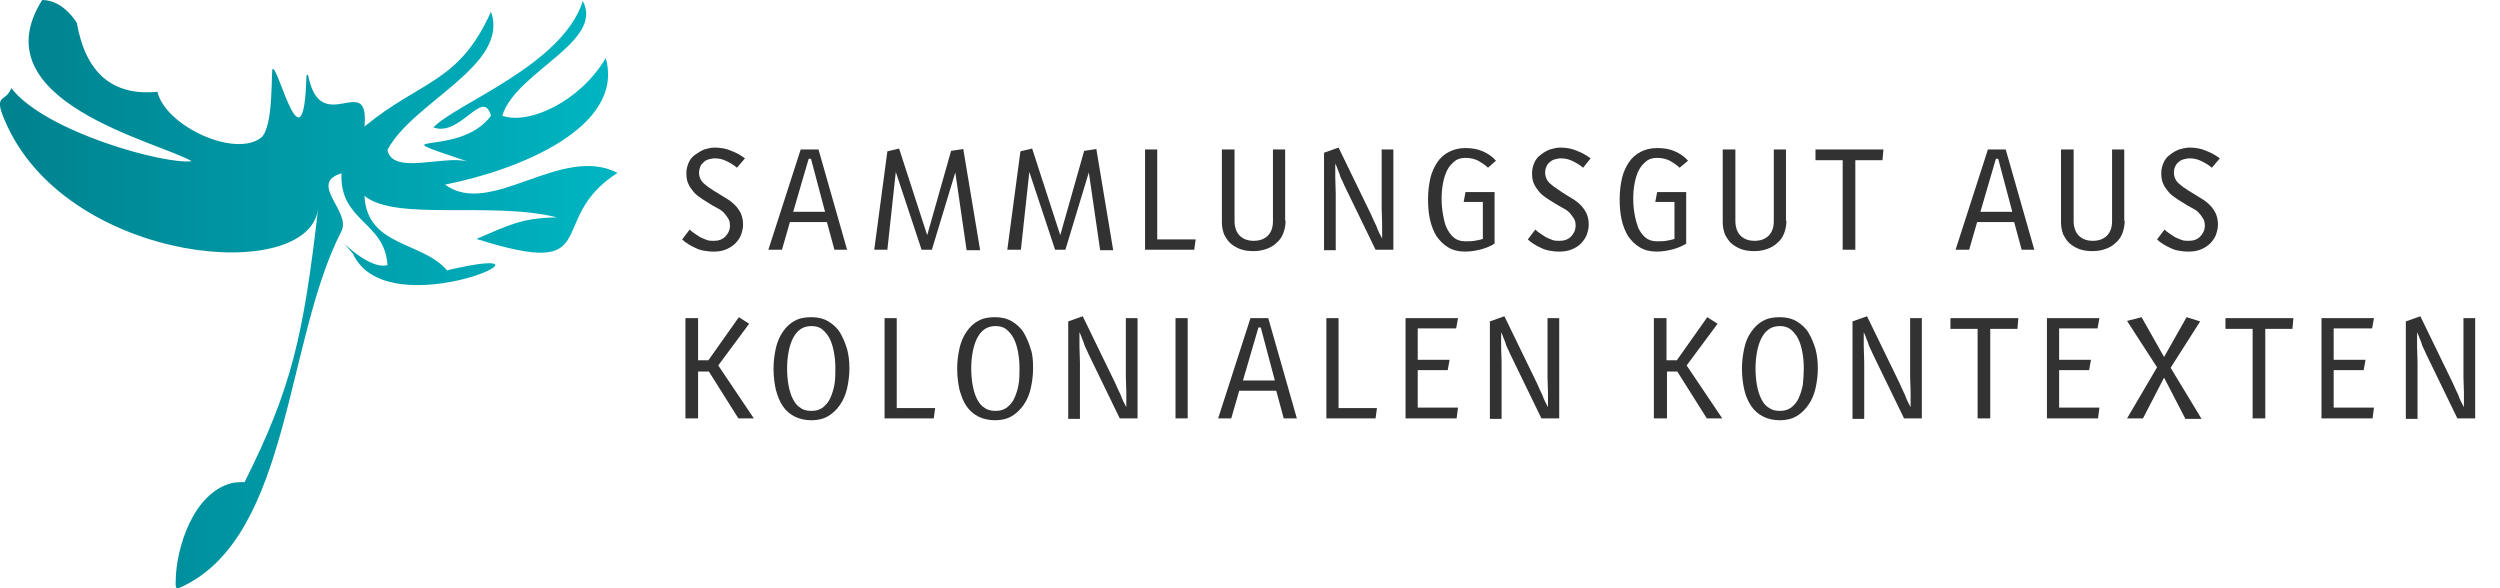
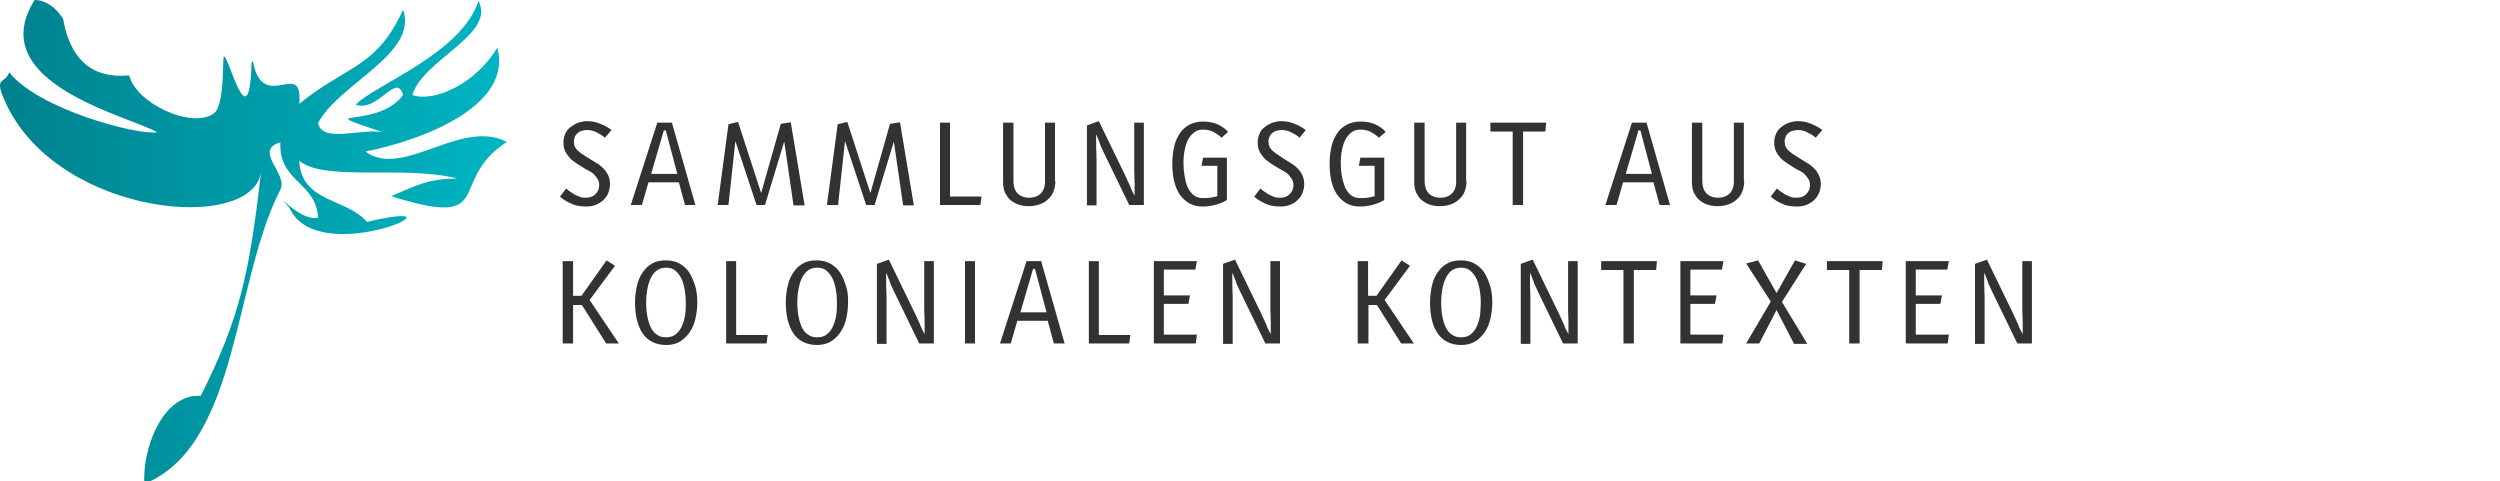
- <svg xmlns="http://www.w3.org/2000/svg" version="1.1" id="a" x="0px" y="0px" viewBox="0 0 533.6 125.4" style="enable-background:new 0 0 533.6 125.4;" xml:space="preserve">
-   <style type="text/css">
+ <svg xmlns="http://www.w3.org/2000/svg" version="1.1" id="a" x="0px" y="0px" viewBox="0 0 650 125" xml:space="preserve" width="650" height="125">
+   <defs id="defs148" />
+   <style type="text/css" id="style2">
	.st0{fill-rule:evenodd;clip-rule:evenodd;fill:url(#SVGID_1_);}
	.st1{enable-background:new    ;}
	.st2{fill:#323232;}
</style>
-   <linearGradient id="SVGID_1_" gradientUnits="userSpaceOnUse" x1="-3.397506e-03" y1="16750.748" x2="131.66" y2="16750.748" gradientTransform="matrix(1 0 0 1 0 -16688.059)">
-     <stop offset="0" style="stop-color:#00818E" />
-     <stop offset="1" style="stop-color:#00B5C2" />
+   <linearGradient id="SVGID_1_" gradientUnits="userSpaceOnUse" x1="-0.003" y1="16750.748" x2="131.66" y2="16750.748" gradientTransform="translate(0,-16688.059)">
+     <stop offset="0" style="stop-color:#00818E" id="stop4" />
+     <stop offset="1" style="stop-color:#00B5C2" id="stop6" />
  </linearGradient>
-   <path class="st0" d="M9,0c4.6,0,7.4,4.9,7.4,4.9c1.9,10.7,7.6,15.6,17.2,14.7c1.8,7.4,16.6,14.1,22.1,9.8c2.8-2.2,2.1-14.6,2.5-14.7  c1.2-0.6,6.6,22.4,7.2,1.7c0-0.5,0.3-0.6,0.4-0.2c2.7,13.4,13.1-1.3,12,10.8c12.2-10,20.1-9.2,27-24.5c4,11.5-16.7,19.2-22.1,29.5  c1.1,5.5,12.1,1,17.2,2.5c-20.5-6.9-1.9-0.5,4.9-9.8c-1.7-6.1-6.5,4.6-12.3,2.5c4.8-5.1,27.6-13.3,31.9-27  c4.6,8.8-14.3,15.1-17.2,24.5c5.6,2,16.5-2.9,22.1-12.3c4.1,14.8-18.6,23.9-34.3,27c9.7,7.2,24.8-8.7,36.8-2.5  c-15.8,10.1-2.2,22.9-30.1,14.1c6.8-2.9,9.6-4.5,17.2-4.6c-13.9-3.5-34.5,0.9-41.1-4.6c0.5,10.9,12.4,9.7,17.6,15.9  c29.4-6.9-12.6,12.9-20.1-3.6c-5.2-6,2.6,3.7,7.4,2.5c-0.5-9.3-10.3-9.3-9.8-19.6c-7.2,2.1,2.1,8.2,0,12.3  c-12,23.2-10.9,64.8-33.8,75.8c-0.3,0.1-1,0.6-1.4,0.4c-0.3-0.2-0.2-1.2-0.2-1.6c0.1-6.9,3.7-18.7,12-20.8c0.9-0.2,2.2-0.2,2.7-0.2  c10.1-20.1,12.6-31.4,15.7-58.4C66,60.8,15.4,56.4,1.6,27c-3.5-7.5-0.4-4.8,0.8-8.2c7.4,9.5,33.1,16.4,38.5,15.6  C33.7,30.2-4.6,21.6,9,0" />
-   <g class="st1">
-     <path class="st2" d="M157.3,35.8c-0.7-0.6-1.4-1-2.2-1.4c-0.8-0.4-1.6-0.6-2.5-0.6c-0.5,0-0.9,0.1-1.3,0.2   c-0.4,0.1-0.8,0.3-1.1,0.6s-0.6,0.6-0.7,0.9s-0.3,0.8-0.3,1.3c0,0.5,0.1,1,0.3,1.4c0.2,0.4,0.5,0.8,0.9,1.1   c0.4,0.3,0.8,0.7,1.2,0.9c0.4,0.3,0.9,0.6,1.4,0.9c0.7,0.4,1.4,0.9,2.1,1.3c0.7,0.4,1.3,0.9,1.8,1.4s0.9,1.1,1.2,1.7   c0.3,0.7,0.5,1.4,0.5,2.4c0,0.9-0.2,1.6-0.5,2.4c-0.3,0.7-0.8,1.3-1.3,1.8c-0.6,0.5-1.2,0.9-2,1.2s-1.6,0.4-2.5,0.4   c-0.8,0-1.5-0.1-2.1-0.2s-1.2-0.3-1.8-0.6c-0.5-0.2-1-0.5-1.5-0.8s-0.9-0.6-1.3-1l1.6-2.1c0.3,0.3,0.7,0.6,1,0.8   c0.4,0.3,0.8,0.5,1.2,0.8c0.4,0.2,0.9,0.4,1.4,0.6c0.5,0.2,1,0.2,1.6,0.2c1,0,1.8-0.3,2.4-0.9c0.6-0.6,1-1.4,1-2.3   c0-0.6-0.1-1.2-0.4-1.6c-0.3-0.5-0.6-0.9-1-1.3c-0.4-0.4-0.9-0.7-1.5-1c-0.6-0.3-1.1-0.6-1.7-1c-0.6-0.4-1.2-0.7-1.7-1.1   c-0.6-0.4-1.1-0.8-1.5-1.3c-0.4-0.5-0.8-1-1.1-1.7c-0.3-0.6-0.4-1.4-0.4-2.2c0-0.9,0.2-1.6,0.5-2.3c0.3-0.7,0.8-1.3,1.4-1.7   s1.2-0.8,1.9-1.1c0.7-0.2,1.5-0.4,2.2-0.4c1.3,0,2.5,0.2,3.6,0.7c1.1,0.4,2.1,1,2.9,1.6L157.3,35.8z" />
+   <path class="st0" d="m 9,0 c 4.6,0 7.4,4.9 7.4,4.9 1.9,10.7 7.6,15.6 17.2,14.7 1.8,7.4 16.6,14.1 22.1,9.8 2.8,-2.2 2.1,-14.6 2.5,-14.7 1.2,-0.6 6.6,22.4 7.2,1.7 0,-0.5 0.3,-0.6 0.4,-0.2 2.7,13.4 13.1,-1.3 12,10.8 12.2,-10 20.1,-9.2 27,-24.5 4,11.5 -16.7,19.2 -22.1,29.5 1.1,5.5 12.1,1 17.2,2.5 -20.5,-6.9 -1.9,-0.5 4.9,-9.8 -1.7,-6.1 -6.5,4.6 -12.3,2.5 4.8,-5.1 27.6,-13.3 31.9,-27 4.6,8.8 -14.3,15.1 -17.2,24.5 5.6,2 16.5,-2.9 22.1,-12.3 4.1,14.8 -18.6,23.9 -34.3,27 9.7,7.2 24.8,-8.7 36.8,-2.5 C 116,47 129.6,59.8 101.7,51 c 6.8,-2.9 9.6,-4.5 17.2,-4.6 -13.9,-3.5 -34.5,0.9 -41.1,-4.6 0.5,10.9 12.4,9.7 17.6,15.9 29.4,-6.9 -12.6,12.9 -20.1,-3.6 -5.2,-6 2.6,3.7 7.4,2.5 -0.5,-9.3 -10.3,-9.3 -9.8,-19.6 -7.2,2.1 2.1,8.2 0,12.3 -12,23.2 -10.9,64.8 -33.8,75.8 -0.3,0.1 -1,0.6 -1.4,0.4 -0.3,-0.2 -0.2,-1.2 -0.2,-1.6 0.1,-6.9 3.7,-18.7 12,-20.8 0.9,-0.2 2.2,-0.2 2.7,-0.2 C 62.3,82.8 64.8,71.5 67.9,44.5 66,60.8 15.4,56.4 1.6,27 -1.9,19.5 1.2,22.2 2.4,18.8 9.8,28.3 35.5,35.2 40.9,34.4 33.7,30.2 -4.6,21.6 9,0" id="path9" />
+   <g class="st1" id="g13">
+     <path class="st2" d="m 157.3,35.8 c -0.7,-0.6 -1.4,-1 -2.2,-1.4 -0.8,-0.4 -1.6,-0.6 -2.5,-0.6 -0.5,0 -0.9,0.1 -1.3,0.2 -0.4,0.1 -0.8,0.3 -1.1,0.6 -0.3,0.3 -0.6,0.6 -0.7,0.9 -0.1,0.3 -0.3,0.8 -0.3,1.3 0,0.5 0.1,1 0.3,1.4 0.2,0.4 0.5,0.8 0.9,1.1 0.4,0.3 0.8,0.7 1.2,0.9 0.4,0.3 0.9,0.6 1.4,0.9 0.7,0.4 1.4,0.9 2.1,1.3 0.7,0.4 1.3,0.9 1.8,1.4 0.5,0.5 0.9,1.1 1.2,1.7 0.3,0.7 0.5,1.4 0.5,2.4 0,0.9 -0.2,1.6 -0.5,2.4 -0.3,0.7 -0.8,1.3 -1.3,1.8 -0.6,0.5 -1.2,0.9 -2,1.2 -0.8,0.3 -1.6,0.4 -2.5,0.4 -0.8,0 -1.5,-0.1 -2.1,-0.2 -0.6,-0.1 -1.2,-0.3 -1.8,-0.6 -0.5,-0.2 -1,-0.5 -1.5,-0.8 -0.5,-0.3 -0.9,-0.6 -1.3,-1 l 1.6,-2.1 c 0.3,0.3 0.7,0.6 1,0.8 0.4,0.3 0.8,0.5 1.2,0.8 0.4,0.2 0.9,0.4 1.4,0.6 0.5,0.2 1,0.2 1.6,0.2 1,0 1.8,-0.3 2.4,-0.9 0.6,-0.6 1,-1.4 1,-2.3 0,-0.6 -0.1,-1.2 -0.4,-1.6 -0.3,-0.5 -0.6,-0.9 -1,-1.3 -0.4,-0.4 -0.9,-0.7 -1.5,-1 -0.6,-0.3 -1.1,-0.6 -1.7,-1 -0.6,-0.4 -1.2,-0.7 -1.7,-1.1 -0.6,-0.4 -1.1,-0.8 -1.5,-1.3 -0.4,-0.5 -0.8,-1 -1.1,-1.7 -0.3,-0.6 -0.4,-1.4 -0.4,-2.2 0,-0.9 0.2,-1.6 0.5,-2.3 0.3,-0.7 0.8,-1.3 1.4,-1.7 0.6,-0.4 1.2,-0.8 1.9,-1.1 0.7,-0.2 1.5,-0.4 2.2,-0.4 1.3,0 2.5,0.2 3.6,0.7 1.1,0.4 2.1,1 2.9,1.6 z" id="path11" />
  </g>
-   <g class="st1">
-     <path class="st2" d="M178.1,53.3l-1.6-5.9h-7.9l-1.7,5.9H164l6.9-21.4h3.8l6.1,21.4H178.1z M173.1,33.9h-0.5l-3.3,11.3h6.8   L173.1,33.9z" />
+   <g class="st1" id="g17">
+     <path class="st2" d="m 178.1,53.3 -1.6,-5.9 h -7.9 l -1.7,5.9 H 164 l 6.9,-21.4 h 3.8 l 6.1,21.4 z m -5,-19.4 h -0.5 l -3.3,11.3 h 6.8 z" id="path15" />
  </g>
-   <g class="st1">
-     <path class="st2" d="M206.3,53.3l-2.4-16.5l-5,16.5h-2.2l-5.5-16.6l-1.8,16.6h-2.8l2.8-21l2.5-0.6l6,18.5l5.1-18l2.6-0.4l3.6,21.6   H206.3z" />
+   <g class="st1" id="g21">
+     <path class="st2" d="m 206.3,53.3 -2.4,-16.5 -5,16.5 h -2.2 l -5.5,-16.6 -1.8,16.6 h -2.8 l 2.8,-21 2.5,-0.6 6,18.5 5.1,-18 2.6,-0.4 3.6,21.6 h -2.9 z" id="path19" />
  </g>
-   <g class="st1">
-     <path class="st2" d="M234.8,53.3l-2.4-16.5l-5,16.5h-2.2l-5.5-16.6l-1.8,16.6H215l2.8-21l2.5-0.6l6,18.5l5.1-18l2.6-0.4l3.6,21.6   H234.8z" />
+   <g class="st1" id="g25">
+     <path class="st2" d="m 234.8,53.3 -2.4,-16.5 -5,16.5 h -2.2 l -5.5,-16.6 -1.8,16.6 H 215 l 2.8,-21 2.5,-0.6 6,18.5 5.1,-18 2.6,-0.4 3.6,21.6 h -2.8 z" id="path23" />
  </g>
-   <g class="st1">
-     <path class="st2" d="M254.9,53.3h-10.5V31.9h2.6v19.2h8.2L254.9,53.3z" />
+   <g class="st1" id="g29">
+     <path class="st2" d="M 254.9,53.3 H 244.4 V 31.9 h 2.6 v 19.2 h 8.2 z" id="path27" />
  </g>
-   <g class="st1">
-     <path class="st2" d="M274.4,47.1c0,1-0.2,1.9-0.5,2.7c-0.3,0.8-0.8,1.5-1.4,2c-0.6,0.6-1.3,1-2.1,1.3c-0.8,0.3-1.8,0.5-2.8,0.5   c-1,0-1.9-0.1-2.8-0.4c-0.8-0.3-1.5-0.7-2.1-1.2c-0.6-0.5-1-1.2-1.4-1.9c-0.3-0.8-0.5-1.6-0.5-2.6V31.9h2.7v15.3   c0,1.3,0.4,2.4,1.1,3.1c0.7,0.7,1.7,1.1,3,1.1c1.3,0,2.3-0.4,3-1.1s1.1-1.7,1.1-3.1V31.9h2.6V47.1z" />
+   <g class="st1" id="g33">
+     <path class="st2" d="m 274.4,47.1 c 0,1 -0.2,1.9 -0.5,2.7 -0.3,0.8 -0.8,1.5 -1.4,2 -0.6,0.6 -1.3,1 -2.1,1.3 -0.8,0.3 -1.8,0.5 -2.8,0.5 -1,0 -1.9,-0.1 -2.8,-0.4 -0.8,-0.3 -1.5,-0.7 -2.1,-1.2 -0.6,-0.5 -1,-1.2 -1.4,-1.9 -0.3,-0.8 -0.5,-1.6 -0.5,-2.6 V 31.9 h 2.7 v 15.3 c 0,1.3 0.4,2.4 1.1,3.1 0.7,0.7 1.7,1.1 3,1.1 1.3,0 2.3,-0.4 3,-1.1 0.7,-0.7 1.1,-1.7 1.1,-3.1 V 31.9 h 2.6 v 15.2 z" id="path31" />
  </g>
-   <g class="st1">
-     <path class="st2" d="M293.6,53.3l-6.7-13.8c-0.2-0.5-0.4-0.9-0.6-1.3c-0.2-0.4-0.3-0.7-0.4-1.1c-0.1-0.3-0.3-0.7-0.4-1   c-0.1-0.3-0.3-0.8-0.5-1.2c0,1,0,2,0,3.1c0,1,0.1,2.2,0.1,3.4v12h-2.5V32.6l3.1-1.1l6.9,14.2c0.4,0.9,0.8,1.8,1.2,2.6   c0.3,0.9,0.7,1.7,1.2,2.6c0-1,0-2.1,0-3.2s-0.1-2.2-0.1-3.2V31.9h2.5v21.4H293.6z" />
+   <g class="st1" id="g37">
+     <path class="st2" d="m 293.6,53.3 -6.7,-13.8 c -0.2,-0.5 -0.4,-0.9 -0.6,-1.3 -0.2,-0.4 -0.3,-0.7 -0.4,-1.1 -0.1,-0.3 -0.3,-0.7 -0.4,-1 -0.1,-0.3 -0.3,-0.8 -0.5,-1.2 0,1 0,2 0,3.1 0,1 0.1,2.2 0.1,3.4 v 12 h -2.5 V 32.6 l 3.1,-1.1 6.9,14.2 c 0.4,0.9 0.8,1.8 1.2,2.6 0.3,0.9 0.7,1.7 1.2,2.6 0,-1 0,-2.1 0,-3.2 0,-1.1 -0.1,-2.2 -0.1,-3.2 V 31.9 h 2.5 v 21.4 z" id="path35" />
  </g>
-   <g class="st1">
-     <path class="st2" d="M317.6,35.8c-0.6-0.6-1.4-1.1-2.1-1.5c-0.8-0.4-1.7-0.6-2.7-0.6c-0.9,0-1.7,0.2-2.3,0.7   c-0.6,0.5-1.2,1.1-1.6,1.9c-0.4,0.8-0.7,1.7-0.9,2.8c-0.2,1-0.3,2.1-0.3,3.3c0,1.2,0.1,2.3,0.3,3.4c0.2,1.1,0.4,2.1,0.8,2.9   c0.4,0.8,0.9,1.5,1.5,2c0.6,0.5,1.4,0.8,2.4,0.8c0.7,0,1.4,0,2-0.1c0.6-0.1,1.2-0.2,1.8-0.4v-7.9h-4.1l0.4-2.1h6.2v11   c-0.8,0.5-1.7,0.9-2.8,1.2c-1.1,0.3-2.3,0.5-3.5,0.5c-1.4,0-2.6-0.3-3.6-0.9s-1.8-1.4-2.5-2.4c-0.6-1-1.1-2.2-1.4-3.6   c-0.3-1.4-0.4-2.8-0.4-4.4s0.2-3,0.5-4.4c0.3-1.3,0.9-2.5,1.5-3.4s1.5-1.7,2.5-2.2c1-0.5,2.1-0.8,3.4-0.8c1.4,0,2.7,0.2,3.8,0.7   c1.1,0.5,2,1.1,2.8,2L317.6,35.8z" />
+   <g class="st1" id="g41">
+     <path class="st2" d="m 317.6,35.8 c -0.6,-0.6 -1.4,-1.1 -2.1,-1.5 -0.8,-0.4 -1.7,-0.6 -2.7,-0.6 -0.9,0 -1.7,0.2 -2.3,0.7 -0.6,0.5 -1.2,1.1 -1.6,1.9 -0.4,0.8 -0.7,1.7 -0.9,2.8 -0.2,1 -0.3,2.1 -0.3,3.3 0,1.2 0.1,2.3 0.3,3.4 0.2,1.1 0.4,2.1 0.8,2.9 0.4,0.8 0.9,1.5 1.5,2 0.6,0.5 1.4,0.8 2.4,0.8 0.7,0 1.4,0 2,-0.1 0.6,-0.1 1.2,-0.2 1.8,-0.4 v -7.9 h -4.1 l 0.4,-2.1 h 6.2 v 11 c -0.8,0.5 -1.7,0.9 -2.8,1.2 -1.1,0.3 -2.3,0.5 -3.5,0.5 -1.4,0 -2.6,-0.3 -3.6,-0.9 -1,-0.6 -1.8,-1.4 -2.5,-2.4 -0.6,-1 -1.1,-2.2 -1.4,-3.6 -0.3,-1.4 -0.4,-2.8 -0.4,-4.4 0,-1.6 0.2,-3 0.5,-4.4 0.3,-1.3 0.9,-2.5 1.5,-3.4 0.6,-0.9 1.5,-1.7 2.5,-2.2 1,-0.5 2.1,-0.8 3.4,-0.8 1.4,0 2.7,0.2 3.8,0.7 1.1,0.5 2,1.1 2.8,2 z" id="path39" />
  </g>
-   <g class="st1">
-     <path class="st2" d="M337.9,35.8c-0.7-0.6-1.4-1-2.2-1.4c-0.8-0.4-1.6-0.6-2.5-0.6c-0.5,0-0.9,0.1-1.3,0.2s-0.8,0.3-1.1,0.6   c-0.3,0.2-0.6,0.6-0.7,0.9c-0.2,0.4-0.3,0.8-0.3,1.3c0,0.5,0.1,1,0.3,1.4s0.5,0.8,0.9,1.1s0.8,0.7,1.2,0.9c0.4,0.3,0.9,0.6,1.3,0.9   c0.7,0.4,1.4,0.9,2.1,1.3c0.7,0.4,1.3,0.9,1.8,1.4c0.5,0.5,0.9,1.1,1.2,1.7c0.3,0.7,0.5,1.4,0.5,2.4c0,0.9-0.2,1.6-0.5,2.4   c-0.3,0.7-0.8,1.3-1.3,1.8s-1.2,0.9-2,1.2c-0.8,0.3-1.6,0.4-2.5,0.4c-0.8,0-1.5-0.1-2.1-0.2c-0.6-0.1-1.2-0.3-1.8-0.6   c-0.5-0.2-1-0.5-1.5-0.8s-0.9-0.6-1.3-1l1.6-2.1c0.3,0.3,0.7,0.6,1,0.8s0.8,0.5,1.2,0.8c0.4,0.2,0.9,0.4,1.4,0.6   c0.5,0.2,1,0.2,1.6,0.2c1,0,1.8-0.3,2.4-0.9c0.6-0.6,1-1.4,1-2.3c0-0.6-0.1-1.2-0.4-1.6s-0.6-0.9-1-1.3c-0.4-0.4-0.9-0.7-1.5-1   c-0.5-0.3-1.1-0.6-1.7-1c-0.6-0.4-1.2-0.7-1.7-1.1c-0.6-0.4-1.1-0.8-1.5-1.3s-0.8-1-1.1-1.7c-0.3-0.6-0.4-1.4-0.4-2.2   c0-0.9,0.2-1.6,0.5-2.3c0.3-0.7,0.8-1.3,1.4-1.7c0.6-0.5,1.2-0.8,1.9-1.1c0.7-0.2,1.5-0.4,2.2-0.4c1.3,0,2.5,0.2,3.6,0.7   c1.1,0.4,2.1,1,2.9,1.6L337.9,35.8z" />
+   <g class="st1" id="g45">
+     <path class="st2" d="m 337.9,35.8 c -0.7,-0.6 -1.4,-1 -2.2,-1.4 -0.8,-0.4 -1.6,-0.6 -2.5,-0.6 -0.5,0 -0.9,0.1 -1.3,0.2 -0.4,0.1 -0.8,0.3 -1.1,0.6 -0.3,0.2 -0.6,0.6 -0.7,0.9 -0.2,0.4 -0.3,0.8 -0.3,1.3 0,0.5 0.1,1 0.3,1.4 0.2,0.4 0.5,0.8 0.9,1.1 0.4,0.3 0.8,0.7 1.2,0.9 0.4,0.3 0.9,0.6 1.3,0.9 0.7,0.4 1.4,0.9 2.1,1.3 0.7,0.4 1.3,0.9 1.8,1.4 0.5,0.5 0.9,1.1 1.2,1.7 0.3,0.7 0.5,1.4 0.5,2.4 0,0.9 -0.2,1.6 -0.5,2.4 -0.3,0.7 -0.8,1.3 -1.3,1.8 -0.5,0.5 -1.2,0.9 -2,1.2 -0.8,0.3 -1.6,0.4 -2.5,0.4 -0.8,0 -1.5,-0.1 -2.1,-0.2 -0.6,-0.1 -1.2,-0.3 -1.8,-0.6 -0.5,-0.2 -1,-0.5 -1.5,-0.8 -0.5,-0.3 -0.9,-0.6 -1.3,-1 l 1.6,-2.1 c 0.3,0.3 0.7,0.6 1,0.8 0.3,0.2 0.8,0.5 1.2,0.8 0.4,0.2 0.9,0.4 1.4,0.6 0.5,0.2 1,0.2 1.6,0.2 1,0 1.8,-0.3 2.4,-0.9 0.6,-0.6 1,-1.4 1,-2.3 0,-0.6 -0.1,-1.2 -0.4,-1.6 -0.3,-0.4 -0.6,-0.9 -1,-1.3 -0.4,-0.4 -0.9,-0.7 -1.5,-1 -0.5,-0.3 -1.1,-0.6 -1.7,-1 -0.6,-0.4 -1.2,-0.7 -1.7,-1.1 -0.6,-0.4 -1.1,-0.8 -1.5,-1.3 -0.4,-0.5 -0.8,-1 -1.1,-1.7 -0.3,-0.6 -0.4,-1.4 -0.4,-2.2 0,-0.9 0.2,-1.6 0.5,-2.3 0.3,-0.7 0.8,-1.3 1.4,-1.7 0.6,-0.5 1.2,-0.8 1.9,-1.1 0.7,-0.2 1.5,-0.4 2.2,-0.4 1.3,0 2.5,0.2 3.6,0.7 1.1,0.4 2.1,1 2.9,1.6 z" id="path43" />
  </g>
-   <g class="st1">
-     <path class="st2" d="M358.5,35.8c-0.6-0.6-1.4-1.1-2.1-1.5c-0.8-0.4-1.7-0.6-2.7-0.6c-0.9,0-1.7,0.2-2.3,0.7   c-0.6,0.5-1.2,1.1-1.6,1.9c-0.4,0.8-0.7,1.7-0.9,2.8c-0.2,1-0.3,2.1-0.3,3.3c0,1.2,0.1,2.3,0.3,3.4c0.2,1.1,0.5,2.1,0.8,2.9   c0.4,0.8,0.9,1.5,1.5,2c0.6,0.5,1.4,0.8,2.4,0.8c0.7,0,1.4,0,2-0.1c0.6-0.1,1.2-0.2,1.8-0.4v-7.9h-4.1l0.4-2.1h6.2v11   c-0.8,0.5-1.7,0.9-2.8,1.2c-1.1,0.3-2.3,0.5-3.5,0.5c-1.4,0-2.6-0.3-3.6-0.9s-1.8-1.4-2.5-2.4c-0.6-1-1.1-2.2-1.4-3.6   c-0.3-1.4-0.4-2.8-0.4-4.4s0.2-3,0.5-4.4c0.3-1.3,0.9-2.5,1.5-3.4s1.5-1.7,2.5-2.2s2.1-0.8,3.5-0.8c1.4,0,2.7,0.2,3.8,0.7   s2,1.1,2.8,2L358.5,35.8z" />
+   <g class="st1" id="g49">
+     <path class="st2" d="m 358.5,35.8 c -0.6,-0.6 -1.4,-1.1 -2.1,-1.5 -0.8,-0.4 -1.7,-0.6 -2.7,-0.6 -0.9,0 -1.7,0.2 -2.3,0.7 -0.6,0.5 -1.2,1.1 -1.6,1.9 -0.4,0.8 -0.7,1.7 -0.9,2.8 -0.2,1 -0.3,2.1 -0.3,3.3 0,1.2 0.1,2.3 0.3,3.4 0.2,1.1 0.5,2.1 0.8,2.9 0.4,0.8 0.9,1.5 1.5,2 0.6,0.5 1.4,0.8 2.4,0.8 0.7,0 1.4,0 2,-0.1 0.6,-0.1 1.2,-0.2 1.8,-0.4 v -7.9 h -4.1 l 0.4,-2.1 h 6.2 v 11 c -0.8,0.5 -1.7,0.9 -2.8,1.2 -1.1,0.3 -2.3,0.5 -3.5,0.5 -1.4,0 -2.6,-0.3 -3.6,-0.9 -1,-0.6 -1.8,-1.4 -2.5,-2.4 -0.6,-1 -1.1,-2.2 -1.4,-3.6 -0.3,-1.4 -0.4,-2.8 -0.4,-4.4 0,-1.6 0.2,-3 0.5,-4.4 0.3,-1.3 0.9,-2.5 1.5,-3.4 0.6,-0.9 1.5,-1.7 2.5,-2.2 1,-0.5 2.1,-0.8 3.5,-0.8 1.4,0 2.7,0.2 3.8,0.7 1.1,0.5 2,1.1 2.8,2 z" id="path47" />
  </g>
-   <g class="st1">
-     <path class="st2" d="M381.3,47.1c0,1-0.2,1.9-0.5,2.7c-0.3,0.8-0.8,1.5-1.4,2c-0.6,0.6-1.3,1-2.1,1.3c-0.8,0.3-1.8,0.5-2.8,0.5   c-1,0-1.9-0.1-2.8-0.4c-0.8-0.3-1.5-0.7-2.1-1.2c-0.6-0.5-1-1.2-1.4-1.9c-0.3-0.8-0.5-1.6-0.5-2.6V31.9h2.7v15.3   c0,1.3,0.4,2.4,1.1,3.1c0.7,0.7,1.7,1.1,3,1.1c1.3,0,2.3-0.4,3-1.1s1.1-1.7,1.1-3.1V31.9h2.6V47.1z" />
+   <g class="st1" id="g53">
+     <path class="st2" d="m 381.3,47.1 c 0,1 -0.2,1.9 -0.5,2.7 -0.3,0.8 -0.8,1.5 -1.4,2 -0.6,0.6 -1.3,1 -2.1,1.3 -0.8,0.3 -1.8,0.5 -2.8,0.5 -1,0 -1.9,-0.1 -2.8,-0.4 -0.8,-0.3 -1.5,-0.7 -2.1,-1.2 -0.6,-0.5 -1,-1.2 -1.4,-1.9 -0.3,-0.8 -0.5,-1.6 -0.5,-2.6 V 31.9 h 2.7 v 15.3 c 0,1.3 0.4,2.4 1.1,3.1 0.7,0.7 1.7,1.1 3,1.1 1.3,0 2.3,-0.4 3,-1.1 0.7,-0.7 1.1,-1.7 1.1,-3.1 V 31.9 h 2.6 v 15.2 z" id="path51" />
  </g>
-   <g class="st1">
-     <path class="st2" d="M401.8,34.2H396v19.1h-2.7V34.2h-5.8v-2.3H402L401.8,34.2z" />
+   <g class="st1" id="g57">
+     <path class="st2" d="M 401.8,34.2 H 396 v 19.1 h -2.7 V 34.2 h -5.8 V 31.9 H 402 Z" id="path55" />
  </g>
-   <g class="st1">
-     <path class="st2" d="M431.5,53.3l-1.6-5.9H422l-1.7,5.9h-2.9l6.9-21.4h3.8l6.1,21.4H431.5z M426.5,33.9H426l-3.3,11.3h6.8   L426.5,33.9z" />
+   <g class="st1" id="g61">
+     <path class="st2" d="m 431.5,53.3 -1.6,-5.9 H 422 l -1.7,5.9 h -2.9 l 6.9,-21.4 h 3.8 l 6.1,21.4 z m -5,-19.4 H 426 l -3.3,11.3 h 6.8 z" id="path59" />
  </g>
-   <g class="st1">
-     <path class="st2" d="M453.5,47.1c0,1-0.2,1.9-0.5,2.7c-0.3,0.8-0.8,1.5-1.4,2c-0.6,0.6-1.3,1-2.1,1.3c-0.8,0.3-1.8,0.5-2.8,0.5   c-1,0-1.9-0.1-2.8-0.4c-0.8-0.3-1.5-0.7-2.1-1.2c-0.6-0.5-1-1.2-1.4-1.9c-0.3-0.8-0.5-1.6-0.5-2.6V31.9h2.7v15.3   c0,1.3,0.4,2.4,1.1,3.1c0.7,0.7,1.7,1.1,3,1.1c1.3,0,2.3-0.4,3-1.1s1.1-1.7,1.1-3.1V31.9h2.6V47.1z" />
+   <g class="st1" id="g65">
+     <path class="st2" d="m 453.5,47.1 c 0,1 -0.2,1.9 -0.5,2.7 -0.3,0.8 -0.8,1.5 -1.4,2 -0.6,0.6 -1.3,1 -2.1,1.3 -0.8,0.3 -1.8,0.5 -2.8,0.5 -1,0 -1.9,-0.1 -2.8,-0.4 -0.8,-0.3 -1.5,-0.7 -2.1,-1.2 -0.6,-0.5 -1,-1.2 -1.4,-1.9 -0.3,-0.8 -0.5,-1.6 -0.5,-2.6 V 31.9 h 2.7 v 15.3 c 0,1.3 0.4,2.4 1.1,3.1 0.7,0.7 1.7,1.1 3,1.1 1.3,0 2.3,-0.4 3,-1.1 0.7,-0.7 1.1,-1.7 1.1,-3.1 V 31.9 h 2.6 v 15.2 z" id="path63" />
  </g>
-   <g class="st1">
-     <path class="st2" d="M472.1,35.8c-0.7-0.6-1.4-1-2.2-1.4s-1.6-0.6-2.5-0.6c-0.5,0-0.9,0.1-1.3,0.2c-0.4,0.1-0.8,0.3-1.1,0.6   c-0.3,0.2-0.6,0.6-0.7,0.9c-0.2,0.4-0.3,0.8-0.3,1.3c0,0.5,0.1,1,0.3,1.4c0.2,0.4,0.5,0.8,0.9,1.1c0.4,0.3,0.8,0.7,1.2,0.9   c0.4,0.3,0.9,0.6,1.4,0.9c0.7,0.4,1.4,0.9,2.1,1.3s1.3,0.9,1.8,1.4c0.5,0.5,0.9,1.1,1.2,1.7c0.3,0.7,0.5,1.4,0.5,2.4   c0,0.9-0.2,1.6-0.5,2.4c-0.3,0.7-0.8,1.3-1.3,1.8c-0.6,0.5-1.2,0.9-2,1.2c-0.8,0.3-1.6,0.4-2.5,0.4c-0.8,0-1.5-0.1-2.1-0.2   c-0.7-0.1-1.2-0.3-1.8-0.6c-0.5-0.2-1-0.5-1.5-0.8s-0.9-0.6-1.3-1l1.6-2.1c0.3,0.3,0.7,0.6,1,0.8c0.4,0.3,0.8,0.5,1.2,0.8   c0.4,0.2,0.9,0.4,1.4,0.6c0.5,0.2,1,0.2,1.6,0.2c1,0,1.8-0.3,2.4-0.9s1-1.4,1-2.3c0-0.6-0.1-1.2-0.4-1.6c-0.3-0.5-0.6-0.9-1-1.3   c-0.4-0.4-0.9-0.7-1.5-1c-0.6-0.3-1.1-0.6-1.7-1c-0.6-0.4-1.2-0.7-1.7-1.1c-0.6-0.4-1.1-0.8-1.5-1.3c-0.4-0.5-0.8-1-1.1-1.7   s-0.4-1.4-0.4-2.2c0-0.9,0.2-1.6,0.5-2.3c0.3-0.7,0.8-1.3,1.4-1.7c0.6-0.5,1.2-0.8,1.9-1.1c0.7-0.2,1.5-0.4,2.2-0.4   c1.3,0,2.5,0.2,3.6,0.7c1.1,0.4,2.1,1,2.9,1.6L472.1,35.8z" />
+   <g class="st1" id="g69">
+     <path class="st2" d="m 472.1,35.8 c -0.7,-0.6 -1.4,-1 -2.2,-1.4 -0.8,-0.4 -1.6,-0.6 -2.5,-0.6 -0.5,0 -0.9,0.1 -1.3,0.2 -0.4,0.1 -0.8,0.3 -1.1,0.6 -0.3,0.2 -0.6,0.6 -0.7,0.9 -0.2,0.4 -0.3,0.8 -0.3,1.3 0,0.5 0.1,1 0.3,1.4 0.2,0.4 0.5,0.8 0.9,1.1 0.4,0.3 0.8,0.7 1.2,0.9 0.4,0.3 0.9,0.6 1.4,0.9 0.7,0.4 1.4,0.9 2.1,1.3 0.7,0.4 1.3,0.9 1.8,1.4 0.5,0.5 0.9,1.1 1.2,1.7 0.3,0.7 0.5,1.4 0.5,2.4 0,0.9 -0.2,1.6 -0.5,2.4 -0.3,0.7 -0.8,1.3 -1.3,1.8 -0.6,0.5 -1.2,0.9 -2,1.2 -0.8,0.3 -1.6,0.4 -2.5,0.4 -0.8,0 -1.5,-0.1 -2.1,-0.2 -0.7,-0.1 -1.2,-0.3 -1.8,-0.6 -0.5,-0.2 -1,-0.5 -1.5,-0.8 -0.5,-0.3 -0.9,-0.6 -1.3,-1 L 462,49 c 0.3,0.3 0.7,0.6 1,0.8 0.4,0.3 0.8,0.5 1.2,0.8 0.4,0.2 0.9,0.4 1.4,0.6 0.5,0.2 1,0.2 1.6,0.2 1,0 1.8,-0.3 2.4,-0.9 0.6,-0.6 1,-1.4 1,-2.3 0,-0.6 -0.1,-1.2 -0.4,-1.6 -0.3,-0.5 -0.6,-0.9 -1,-1.3 -0.4,-0.4 -0.9,-0.7 -1.5,-1 -0.6,-0.3 -1.1,-0.6 -1.7,-1 -0.6,-0.4 -1.2,-0.7 -1.7,-1.1 -0.6,-0.4 -1.1,-0.8 -1.5,-1.3 -0.4,-0.5 -0.8,-1 -1.1,-1.7 -0.3,-0.7 -0.4,-1.4 -0.4,-2.2 0,-0.9 0.2,-1.6 0.5,-2.3 0.3,-0.7 0.8,-1.3 1.4,-1.7 0.6,-0.5 1.2,-0.8 1.9,-1.1 0.7,-0.2 1.5,-0.4 2.2,-0.4 1.3,0 2.5,0.2 3.6,0.7 1.1,0.4 2.1,1 2.9,1.6 z" id="path67" />
  </g>
-   <g class="st1">
-     <path class="st2" d="M157.6,89.3l-6.3-10H149v10h-2.7V67.9h2.7v9h2.2l6.5-9.2l2.2,1.4l-6.6,8.9l7.6,11.3H157.6z" />
+   <g class="st1" id="g73">
+     <path class="st2" d="m 157.6,89.3 -6.3,-10 H 149 v 10 h -2.7 V 67.9 h 2.7 v 9 h 2.2 l 6.5,-9.2 2.2,1.4 -6.6,8.9 7.6,11.3 z" id="path71" />
  </g>
-   <g class="st1">
-     <path class="st2" d="M181.3,78.6c0,1.5-0.2,3-0.5,4.3c-0.3,1.3-0.8,2.5-1.5,3.5c-0.7,1-1.5,1.8-2.5,2.4c-1,0.6-2.2,0.9-3.6,0.9   c-1.4,0-2.6-0.3-3.6-0.8c-1-0.5-1.9-1.3-2.5-2.2c-0.7-1-1.1-2.1-1.5-3.5c-0.3-1.3-0.5-2.9-0.5-4.5c0-1.6,0.2-3,0.5-4.4   c0.3-1.3,0.8-2.5,1.5-3.5s1.5-1.8,2.5-2.3c1-0.6,2.2-0.8,3.6-0.8c1.4,0,2.6,0.3,3.6,0.9s1.9,1.4,2.5,2.4s1.1,2.2,1.5,3.5   C181.1,75.6,181.3,77,181.3,78.6z M178.3,78.6c0-1.2-0.1-2.3-0.3-3.4s-0.5-2.1-0.9-2.9c-0.4-0.8-1-1.5-1.6-2s-1.4-0.7-2.3-0.7   c-0.9,0-1.7,0.2-2.4,0.7c-0.7,0.5-1.2,1.2-1.6,2c-0.4,0.8-0.7,1.8-0.9,2.9c-0.2,1.1-0.3,2.2-0.3,3.4c0,1.3,0.1,2.5,0.3,3.6   c0.2,1.1,0.5,2.1,0.9,2.9c0.4,0.8,0.9,1.5,1.6,1.9c0.6,0.5,1.4,0.7,2.4,0.7c0.9,0,1.7-0.2,2.4-0.7c0.6-0.5,1.2-1.1,1.6-2   s0.7-1.8,0.9-2.9S178.3,79.8,178.3,78.6z" />
+   <g class="st1" id="g77">
+     <path class="st2" d="m 181.3,78.6 c 0,1.5 -0.2,3 -0.5,4.3 -0.3,1.3 -0.8,2.5 -1.5,3.5 -0.7,1 -1.5,1.8 -2.5,2.4 -1,0.6 -2.2,0.9 -3.6,0.9 -1.4,0 -2.6,-0.3 -3.6,-0.8 -1,-0.5 -1.9,-1.3 -2.5,-2.2 -0.7,-1 -1.1,-2.1 -1.5,-3.5 -0.3,-1.3 -0.5,-2.9 -0.5,-4.5 0,-1.6 0.2,-3 0.5,-4.4 0.3,-1.3 0.8,-2.5 1.5,-3.5 0.7,-1 1.5,-1.8 2.5,-2.3 1,-0.6 2.2,-0.8 3.6,-0.8 1.4,0 2.6,0.3 3.6,0.9 1,0.6 1.9,1.4 2.5,2.4 0.6,1 1.1,2.2 1.5,3.5 0.3,1.1 0.5,2.5 0.5,4.1 z m -3,0 c 0,-1.2 -0.1,-2.3 -0.3,-3.4 -0.2,-1.1 -0.5,-2.1 -0.9,-2.9 -0.4,-0.8 -1,-1.5 -1.6,-2 -0.6,-0.5 -1.4,-0.7 -2.3,-0.7 -0.9,0 -1.7,0.2 -2.4,0.7 -0.7,0.5 -1.2,1.2 -1.6,2 -0.4,0.8 -0.7,1.8 -0.9,2.9 -0.2,1.1 -0.3,2.2 -0.3,3.4 0,1.3 0.1,2.5 0.3,3.6 0.2,1.1 0.5,2.1 0.9,2.9 0.4,0.8 0.9,1.5 1.6,1.9 0.6,0.5 1.4,0.7 2.4,0.7 0.9,0 1.7,-0.2 2.4,-0.7 0.6,-0.5 1.2,-1.1 1.6,-2 0.4,-0.9 0.7,-1.8 0.9,-2.9 0.2,-1.1 0.2,-2.3 0.2,-3.5 z" id="path75" />
  </g>
-   <g class="st1">
-     <path class="st2" d="M199.3,89.3h-10.5V67.9h2.6v19.2h8.2L199.3,89.3z" />
+   <g class="st1" id="g81">
+     <path class="st2" d="M 199.3,89.3 H 188.8 V 67.9 h 2.6 v 19.2 h 8.2 z" id="path79" />
  </g>
-   <g class="st1">
-     <path class="st2" d="M220.5,78.6c0,1.5-0.2,3-0.5,4.3c-0.3,1.3-0.8,2.5-1.5,3.5c-0.7,1-1.5,1.8-2.5,2.4c-1,0.6-2.2,0.9-3.6,0.9   c-1.4,0-2.6-0.3-3.6-0.8c-1-0.5-1.9-1.3-2.5-2.2c-0.7-1-1.1-2.1-1.5-3.5c-0.3-1.3-0.5-2.9-0.5-4.5c0-1.6,0.2-3,0.5-4.4   c0.3-1.3,0.8-2.5,1.5-3.5s1.5-1.8,2.5-2.3c1-0.6,2.2-0.8,3.6-0.8c1.4,0,2.6,0.3,3.6,0.9s1.9,1.4,2.5,2.4s1.1,2.2,1.5,3.5   C220.4,75.6,220.5,77,220.5,78.6z M217.6,78.6c0-1.2-0.1-2.3-0.3-3.4s-0.5-2.1-0.9-2.9c-0.4-0.8-1-1.5-1.6-2s-1.4-0.7-2.3-0.7   c-0.9,0-1.7,0.2-2.4,0.7c-0.7,0.5-1.2,1.2-1.6,2c-0.4,0.8-0.7,1.8-0.9,2.9c-0.2,1.1-0.3,2.2-0.3,3.4c0,1.3,0.1,2.5,0.3,3.6   c0.2,1.1,0.5,2.1,0.9,2.9c0.4,0.8,0.9,1.5,1.6,1.9c0.6,0.5,1.4,0.7,2.4,0.7c0.9,0,1.7-0.2,2.4-0.7c0.6-0.5,1.2-1.1,1.6-2   s0.7-1.8,0.9-2.9S217.6,79.8,217.6,78.6z" />
+   <g class="st1" id="g85">
+     <path class="st2" d="m 220.5,78.6 c 0,1.5 -0.2,3 -0.5,4.3 -0.3,1.3 -0.8,2.5 -1.5,3.5 -0.7,1 -1.5,1.8 -2.5,2.4 -1,0.6 -2.2,0.9 -3.6,0.9 -1.4,0 -2.6,-0.3 -3.6,-0.8 -1,-0.5 -1.9,-1.3 -2.5,-2.2 -0.7,-1 -1.1,-2.1 -1.5,-3.5 -0.3,-1.3 -0.5,-2.9 -0.5,-4.5 0,-1.6 0.2,-3 0.5,-4.4 0.3,-1.3 0.8,-2.5 1.5,-3.5 0.7,-1 1.5,-1.8 2.5,-2.3 1,-0.6 2.2,-0.8 3.6,-0.8 1.4,0 2.6,0.3 3.6,0.9 1,0.6 1.9,1.4 2.5,2.4 0.6,1 1.1,2.2 1.5,3.5 0.4,1.1 0.5,2.5 0.5,4.1 z m -2.9,0 c 0,-1.2 -0.1,-2.3 -0.3,-3.4 -0.2,-1.1 -0.5,-2.1 -0.9,-2.9 -0.4,-0.8 -1,-1.5 -1.6,-2 -0.6,-0.5 -1.4,-0.7 -2.3,-0.7 -0.9,0 -1.7,0.2 -2.4,0.7 -0.7,0.5 -1.2,1.2 -1.6,2 -0.4,0.8 -0.7,1.8 -0.9,2.9 -0.2,1.1 -0.3,2.2 -0.3,3.4 0,1.3 0.1,2.5 0.3,3.6 0.2,1.1 0.5,2.1 0.9,2.9 0.4,0.8 0.9,1.5 1.6,1.9 0.6,0.5 1.4,0.7 2.4,0.7 0.9,0 1.7,-0.2 2.4,-0.7 0.6,-0.5 1.2,-1.1 1.6,-2 0.4,-0.9 0.7,-1.8 0.9,-2.9 0.2,-1.1 0.2,-2.3 0.2,-3.5 z" id="path83" />
  </g>
-   <g class="st1">
-     <path class="st2" d="M239,89.3l-6.7-13.8c-0.2-0.5-0.4-0.9-0.6-1.3c-0.2-0.4-0.3-0.7-0.4-1.1c-0.1-0.3-0.3-0.7-0.4-1   c-0.1-0.3-0.3-0.8-0.5-1.2c0,1,0,2,0,3.1c0,1,0.1,2.2,0.1,3.4v12H228V68.6l3.1-1.1l6.9,14.2c0.4,0.9,0.8,1.8,1.2,2.6   c0.3,0.9,0.7,1.7,1.2,2.6c0-1,0-2.1,0-3.2s-0.1-2.2-0.1-3.2V67.9h2.5v21.4H239z" />
+   <g class="st1" id="g89">
+     <path class="st2" d="m 239,89.3 -6.7,-13.8 c -0.2,-0.5 -0.4,-0.9 -0.6,-1.3 -0.2,-0.4 -0.3,-0.7 -0.4,-1.1 -0.1,-0.3 -0.3,-0.7 -0.4,-1 -0.1,-0.3 -0.3,-0.8 -0.5,-1.2 0,1 0,2 0,3.1 0,1 0.1,2.2 0.1,3.4 v 12 H 228 V 68.6 l 3.1,-1.1 6.9,14.2 c 0.4,0.9 0.8,1.8 1.2,2.6 0.3,0.9 0.7,1.7 1.2,2.6 0,-1 0,-2.1 0,-3.2 0,-1.1 -0.1,-2.2 -0.1,-3.2 V 67.9 h 2.5 v 21.4 z" id="path87" />
  </g>
-   <g class="st1">
-     <path class="st2" d="M250.9,89.3V67.9h2.6v21.4H250.9z" />
-     <path class="st2" d="M274,89.3l-1.6-5.9h-7.9l-1.7,5.9H260l6.9-21.4h3.8l6.1,21.4H274z M269.1,69.9h-0.5l-3.3,11.3h6.8L269.1,69.9z   " />
+   <g class="st1" id="g95">
+     <path class="st2" d="M 250.9,89.3 V 67.9 h 2.6 v 21.4 z" id="path91" />
+     <path class="st2" d="m 274,89.3 -1.6,-5.9 h -7.9 l -1.7,5.9 H 260 l 6.9,-21.4 h 3.8 l 6.1,21.4 z m -4.9,-19.4 h -0.5 l -3.3,11.3 h 6.8 z" id="path93" />
  </g>
-   <g class="st1">
-     <path class="st2" d="M293.6,89.3h-10.5V67.9h2.6v19.2h8.2L293.6,89.3z" />
+   <g class="st1" id="g99">
+     <path class="st2" d="M 293.6,89.3 H 283.1 V 67.9 h 2.6 v 19.2 h 8.2 z" id="path97" />
  </g>
-   <g class="st1">
-     <path class="st2" d="M310.8,70.1h-8.2v6.7h6.8l-0.4,2.2h-6.4V87h8.6l-0.3,2.3H300V67.9l11.2,0L310.8,70.1z" />
+   <g class="st1" id="g103">
+     <path class="st2" d="m 310.8,70.1 h -8.2 v 6.7 h 6.8 L 309,79 h -6.4 v 8 h 8.6 l -0.3,2.3 H 300 V 67.9 h 11.2 z" id="path101" />
  </g>
-   <g class="st1">
-     <path class="st2" d="M329,89.3l-6.7-13.8c-0.2-0.5-0.4-0.9-0.6-1.3c-0.2-0.4-0.3-0.7-0.4-1.1c-0.1-0.3-0.3-0.7-0.4-1   c-0.1-0.3-0.3-0.8-0.5-1.2c0,1,0,2,0,3.1c0,1,0.1,2.2,0.1,3.4v12H318V68.6l3.1-1.1l6.9,14.2c0.4,0.9,0.8,1.8,1.2,2.6   c0.3,0.9,0.7,1.7,1.2,2.6c0-1,0-2.1,0-3.2s-0.1-2.2-0.1-3.2V67.9h2.5v21.4H329z" />
+   <g class="st1" id="g107">
+     <path class="st2" d="m 329,89.3 -6.7,-13.8 c -0.2,-0.5 -0.4,-0.9 -0.6,-1.3 -0.2,-0.4 -0.3,-0.7 -0.4,-1.1 -0.1,-0.3 -0.3,-0.7 -0.4,-1 -0.1,-0.3 -0.3,-0.8 -0.5,-1.2 0,1 0,2 0,3.1 0,1 0.1,2.2 0.1,3.4 v 12 H 318 V 68.6 l 3.1,-1.1 6.9,14.2 c 0.4,0.9 0.8,1.8 1.2,2.6 0.3,0.9 0.7,1.7 1.2,2.6 0,-1 0,-2.1 0,-3.2 0,-1.1 -0.1,-2.2 -0.1,-3.2 V 67.9 h 2.5 v 21.4 z" id="path105" />
  </g>
-   <g class="st1">
-     <path class="st2" d="M364.3,89.3l-6.3-10h-2.2v10H353V67.9h2.7v9h2.2l6.5-9.2l2.2,1.4L360,78l7.6,11.3H364.3z" />
+   <g class="st1" id="g111">
+     <path class="st2" d="m 364.3,89.3 -6.3,-10 h -2.2 v 10 H 353 V 67.9 h 2.7 v 9 h 2.2 l 6.5,-9.2 2.2,1.4 -6.6,8.9 7.6,11.3 z" id="path109" />
  </g>
-   <g class="st1">
-     <path class="st2" d="M388,78.6c0,1.5-0.2,3-0.5,4.3c-0.3,1.3-0.8,2.5-1.5,3.5s-1.5,1.8-2.5,2.4c-1,0.6-2.2,0.9-3.6,0.9   c-1.4,0-2.6-0.3-3.6-0.8c-1-0.5-1.9-1.3-2.5-2.2s-1.2-2.1-1.5-3.5c-0.3-1.3-0.5-2.9-0.5-4.5c0-1.6,0.2-3,0.5-4.4s0.8-2.5,1.5-3.5   s1.5-1.8,2.5-2.3c1-0.6,2.2-0.8,3.6-0.8c1.4,0,2.6,0.3,3.6,0.9c1,0.6,1.9,1.4,2.5,2.4s1.1,2.2,1.5,3.5C387.8,75.6,388,77,388,78.6z    M385,78.6c0-1.2-0.1-2.3-0.3-3.4s-0.5-2.1-0.9-2.9c-0.4-0.8-1-1.5-1.6-2c-0.7-0.5-1.4-0.7-2.3-0.7c-0.9,0-1.7,0.2-2.4,0.7   c-0.7,0.5-1.2,1.2-1.6,2c-0.4,0.8-0.7,1.8-0.9,2.9c-0.2,1.1-0.3,2.2-0.3,3.4c0,1.3,0.1,2.5,0.3,3.6c0.2,1.1,0.5,2.1,0.9,2.9   c0.4,0.8,0.9,1.5,1.6,1.9c0.7,0.5,1.4,0.7,2.4,0.7c0.9,0,1.7-0.2,2.4-0.7c0.6-0.5,1.2-1.1,1.6-2s0.7-1.8,0.9-2.9   C384.9,81,385,79.8,385,78.6z" />
+   <g class="st1" id="g115">
+     <path class="st2" d="m 388,78.6 c 0,1.5 -0.2,3 -0.5,4.3 -0.3,1.3 -0.8,2.5 -1.5,3.5 -0.7,1 -1.5,1.8 -2.5,2.4 -1,0.6 -2.2,0.9 -3.6,0.9 -1.4,0 -2.6,-0.3 -3.6,-0.8 -1,-0.5 -1.9,-1.3 -2.5,-2.2 -0.6,-0.9 -1.2,-2.1 -1.5,-3.5 -0.3,-1.3 -0.5,-2.9 -0.5,-4.5 0,-1.6 0.2,-3 0.5,-4.4 0.3,-1.4 0.8,-2.5 1.5,-3.5 0.7,-1 1.5,-1.8 2.5,-2.3 1,-0.6 2.2,-0.8 3.6,-0.8 1.4,0 2.6,0.3 3.6,0.9 1,0.6 1.9,1.4 2.5,2.4 0.6,1 1.1,2.2 1.5,3.5 0.3,1.1 0.5,2.5 0.5,4.1 z m -3,0 c 0,-1.2 -0.1,-2.3 -0.3,-3.4 -0.2,-1.1 -0.5,-2.1 -0.9,-2.9 -0.4,-0.8 -1,-1.5 -1.6,-2 -0.7,-0.5 -1.4,-0.7 -2.3,-0.7 -0.9,0 -1.7,0.2 -2.4,0.7 -0.7,0.5 -1.2,1.2 -1.6,2 -0.4,0.8 -0.7,1.8 -0.9,2.9 -0.2,1.1 -0.3,2.2 -0.3,3.4 0,1.3 0.1,2.5 0.3,3.6 0.2,1.1 0.5,2.1 0.9,2.9 0.4,0.8 0.9,1.5 1.6,1.9 0.7,0.5 1.4,0.7 2.4,0.7 0.9,0 1.7,-0.2 2.4,-0.7 0.6,-0.5 1.2,-1.1 1.6,-2 0.4,-0.9 0.7,-1.8 0.9,-2.9 0.1,-1.1 0.2,-2.3 0.2,-3.5 z" id="path113" />
  </g>
-   <g class="st1">
-     <path class="st2" d="M406.4,89.3l-6.7-13.8c-0.2-0.5-0.4-0.9-0.6-1.3c-0.2-0.4-0.3-0.7-0.4-1.1c-0.1-0.3-0.3-0.7-0.4-1   s-0.3-0.8-0.5-1.2c0,1,0,2,0,3.1c0,1,0.1,2.2,0.1,3.4v12h-2.5V68.6l3.1-1.1l6.9,14.2c0.4,0.9,0.8,1.8,1.2,2.6   c0.3,0.9,0.7,1.7,1.2,2.6c0-1,0-2.1,0-3.2s-0.1-2.2-0.1-3.2V67.9h2.5v21.4H406.4z" />
+   <g class="st1" id="g119">
+     <path class="st2" d="m 406.4,89.3 -6.7,-13.8 c -0.2,-0.5 -0.4,-0.9 -0.6,-1.3 -0.2,-0.4 -0.3,-0.7 -0.4,-1.1 -0.1,-0.3 -0.3,-0.7 -0.4,-1 -0.1,-0.3 -0.3,-0.8 -0.5,-1.2 0,1 0,2 0,3.1 0,1 0.1,2.2 0.1,3.4 v 12 h -2.5 V 68.6 l 3.1,-1.1 6.9,14.2 c 0.4,0.9 0.8,1.8 1.2,2.6 0.3,0.9 0.7,1.7 1.2,2.6 0,-1 0,-2.1 0,-3.2 0,-1.1 -0.1,-2.2 -0.1,-3.2 V 67.9 h 2.5 v 21.4 z" id="path117" />
  </g>
-   <g class="st1">
-     <path class="st2" d="M430.6,70.2h-5.8v19.1h-2.7V70.2h-5.8v-2.3h14.5L430.6,70.2z" />
+   <g class="st1" id="g123">
+     <path class="st2" d="m 430.6,70.2 h -5.8 v 19.1 h -2.7 V 70.2 h -5.8 v -2.3 h 14.5 z" id="path121" />
  </g>
-   <g class="st1">
-     <path class="st2" d="M447.7,70.1h-8.2v6.7h6.8l-0.4,2.2h-6.4V87h8.6l-0.3,2.3h-10.9V67.9l11.2,0L447.7,70.1z" />
+   <g class="st1" id="g127">
+     <path class="st2" d="m 447.7,70.1 h -8.2 v 6.7 h 6.8 l -0.4,2.2 h -6.4 v 8 h 8.6 l -0.3,2.3 H 436.9 V 67.9 h 11.2 z" id="path125" />
  </g>
-   <g class="st1">
-     <path class="st2" d="M466.4,89.3l-4.5-8.7l-4.5,8.7H454l6.4-10.9l-6.4-9.9l3.1-0.8l4.8,8.5l4.8-8.5l2.9,0.9l-6.3,9.9l6.6,10.9   H466.4z" />
+   <g class="st1" id="g131">
+     <path class="st2" d="m 466.4,89.3 -4.5,-8.7 -4.5,8.7 H 454 l 6.4,-10.9 -6.4,-9.9 3.1,-0.8 4.8,8.5 4.8,-8.5 2.9,0.9 -6.3,9.9 6.6,10.9 h -3.5 z" id="path129" />
  </g>
-   <g class="st1">
-     <path class="st2" d="M489.3,70.2h-5.8v19.1h-2.7V70.2H475v-2.3h14.5L489.3,70.2z" />
+   <g class="st1" id="g135">
+     <path class="st2" d="m 489.3,70.2 h -5.8 v 19.1 h -2.7 V 70.2 H 475 v -2.3 h 14.5 z" id="path133" />
  </g>
-   <g class="st1">
-     <path class="st2" d="M506.3,70.1h-8.2v6.7h6.8l-0.4,2.2h-6.4V87h8.6l-0.3,2.3h-10.9V67.9l11.2,0L506.3,70.1z" />
+   <g class="st1" id="g139">
+     <path class="st2" d="m 506.3,70.1 h -8.2 v 6.7 h 6.8 l -0.4,2.2 h -6.4 v 8 h 8.6 l -0.3,2.3 H 495.5 V 67.9 h 11.2 z" id="path137" />
  </g>
-   <g class="st1">
-     <path class="st2" d="M524.5,89.3l-6.7-13.8c-0.2-0.5-0.4-0.9-0.6-1.3c-0.2-0.4-0.3-0.7-0.4-1.1c-0.1-0.3-0.3-0.7-0.4-1   s-0.3-0.8-0.5-1.2c0,1,0,2,0,3.1c0,1,0.1,2.2,0.1,3.4v12h-2.5V68.6l3.1-1.1l6.9,14.2c0.4,0.9,0.8,1.8,1.2,2.6   c0.3,0.9,0.7,1.7,1.2,2.6c0-1,0-2.1,0-3.2s-0.1-2.2-0.1-3.2V67.9h2.5v21.4H524.5z" />
+   <g class="st1" id="g143">
+     <path class="st2" d="m 524.5,89.3 -6.7,-13.8 c -0.2,-0.5 -0.4,-0.9 -0.6,-1.3 -0.2,-0.4 -0.3,-0.7 -0.4,-1.1 -0.1,-0.3 -0.3,-0.7 -0.4,-1 -0.1,-0.3 -0.3,-0.8 -0.5,-1.2 0,1 0,2 0,3.1 0,1 0.1,2.2 0.1,3.4 v 12 h -2.5 V 68.6 l 3.1,-1.1 6.9,14.2 c 0.4,0.9 0.8,1.8 1.2,2.6 0.3,0.9 0.7,1.7 1.2,2.6 0,-1 0,-2.1 0,-3.2 0,-1.1 -0.1,-2.2 -0.1,-3.2 V 67.9 h 2.5 v 21.4 z" id="path141" />
  </g>
</svg>
